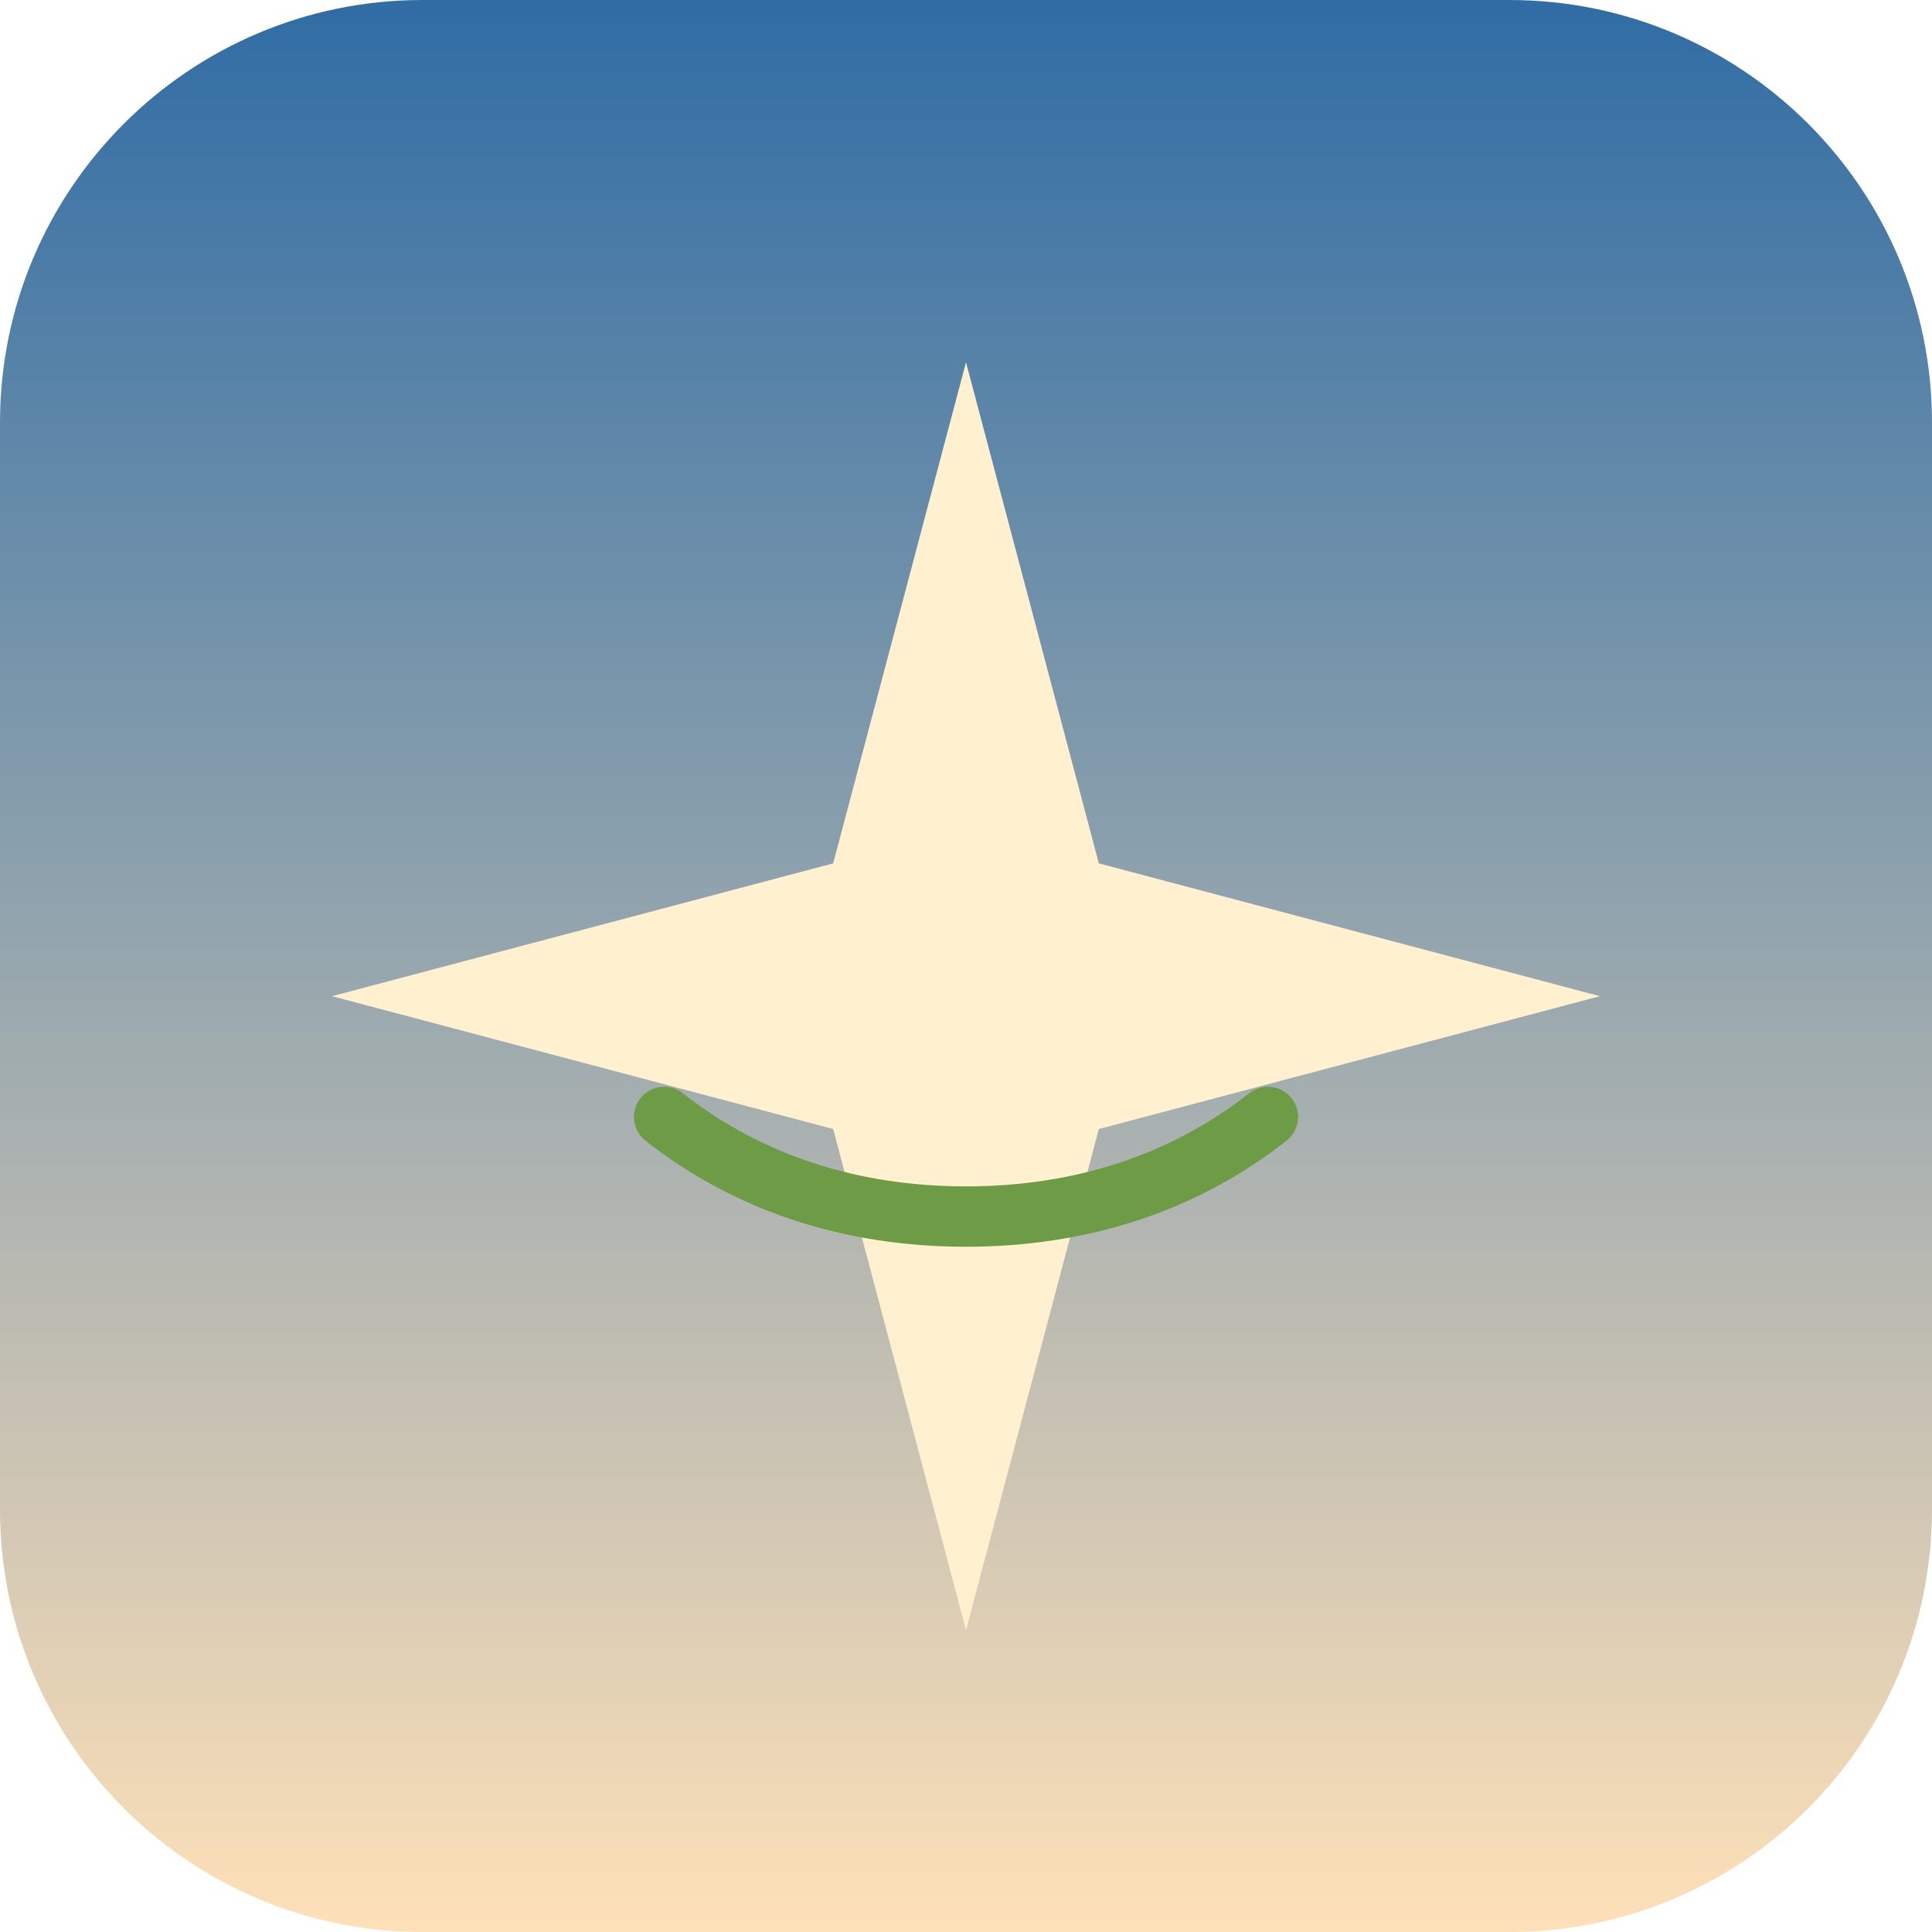
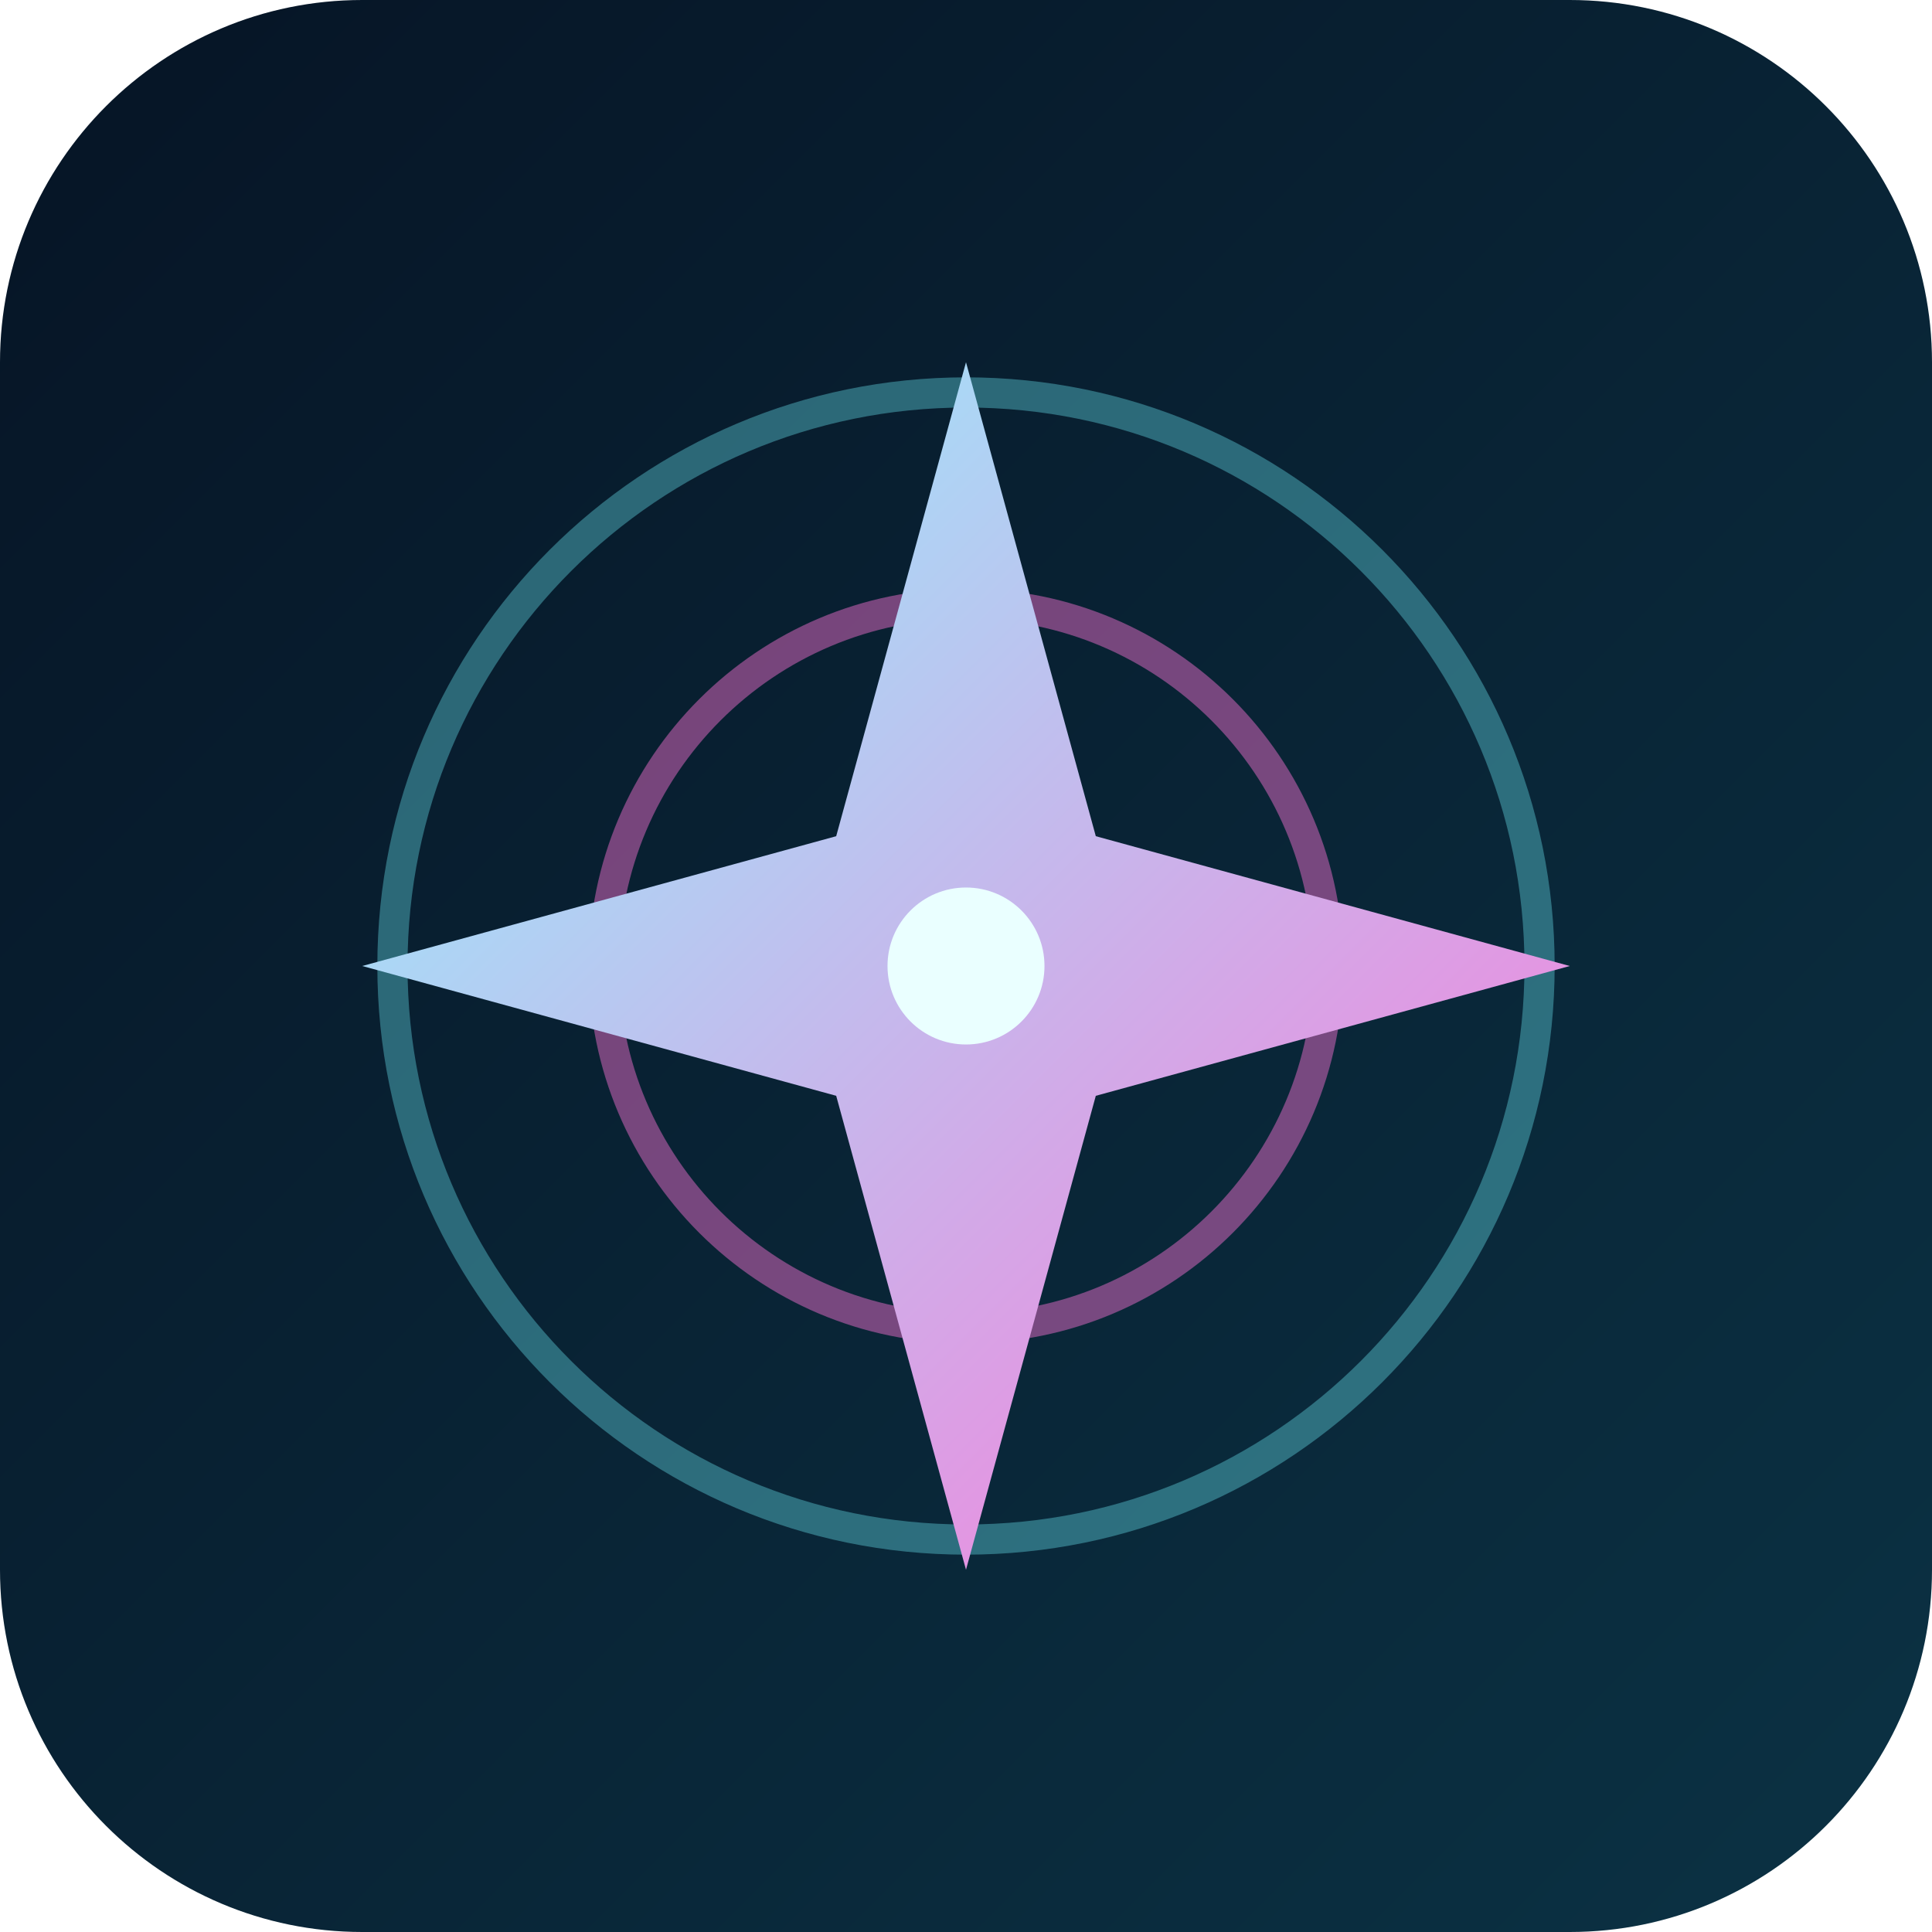
<svg xmlns="http://www.w3.org/2000/svg" viewBox="0 0 64 64">
  <defs>
-     <linearGradient id="sky" x1="0" y1="0" x2="0" y2="1">
-       <stop offset="0" stop-color="#2f6ca4" />
-       <stop offset="1" stop-color="#ffe1b8" />
+     <linearGradient id="bg" x1="0" y1="0" x2="1" y2="1">
+       <stop offset="0" stop-color="#061425" />
+       <stop offset="1" stop-color="#0b3244" />
+     </linearGradient>
+     <linearGradient id="neon" x1="0" y1="0" x2="1" y2="1">
+       <stop offset="0" stop-color="#8ff8ff" />
+       <stop offset="1" stop-color="#ff75d8" />
    </linearGradient>
  </defs>
-   <rect width="64" height="64" rx="14" fill="url(#sky)" />
-   <path d="M32 12l4.4 16.6L53 33l-16.6 4.4L32 54l-4.4-16.6L11 33l16.6-4.4z" fill="#fff1cf" />
-   <path d="M22 37c2.8 2.2 6.2 3.3 10 3.3S39.2 39.2 42 37" fill="none" stroke="#6d9b46" stroke-width="2" stroke-linecap="round" />
+   <rect width="64" height="64" rx="12" fill="url(#bg)" />
+   <circle cx="32" cy="32" r="19" fill="none" stroke="#6ff2ff" stroke-opacity="0.35" />
+   <circle cx="32" cy="32" r="12" fill="none" stroke="#ff75d8" stroke-opacity="0.45" />
+   <path d="M32 12l4.3 15.7L52 32l-15.7 4.3L32 52l-4.3-15.7L12 32l15.7-4.3z" fill="url(#neon)" />
+   <circle cx="32" cy="32" r="2.6" fill="#eaffff" />
</svg>
